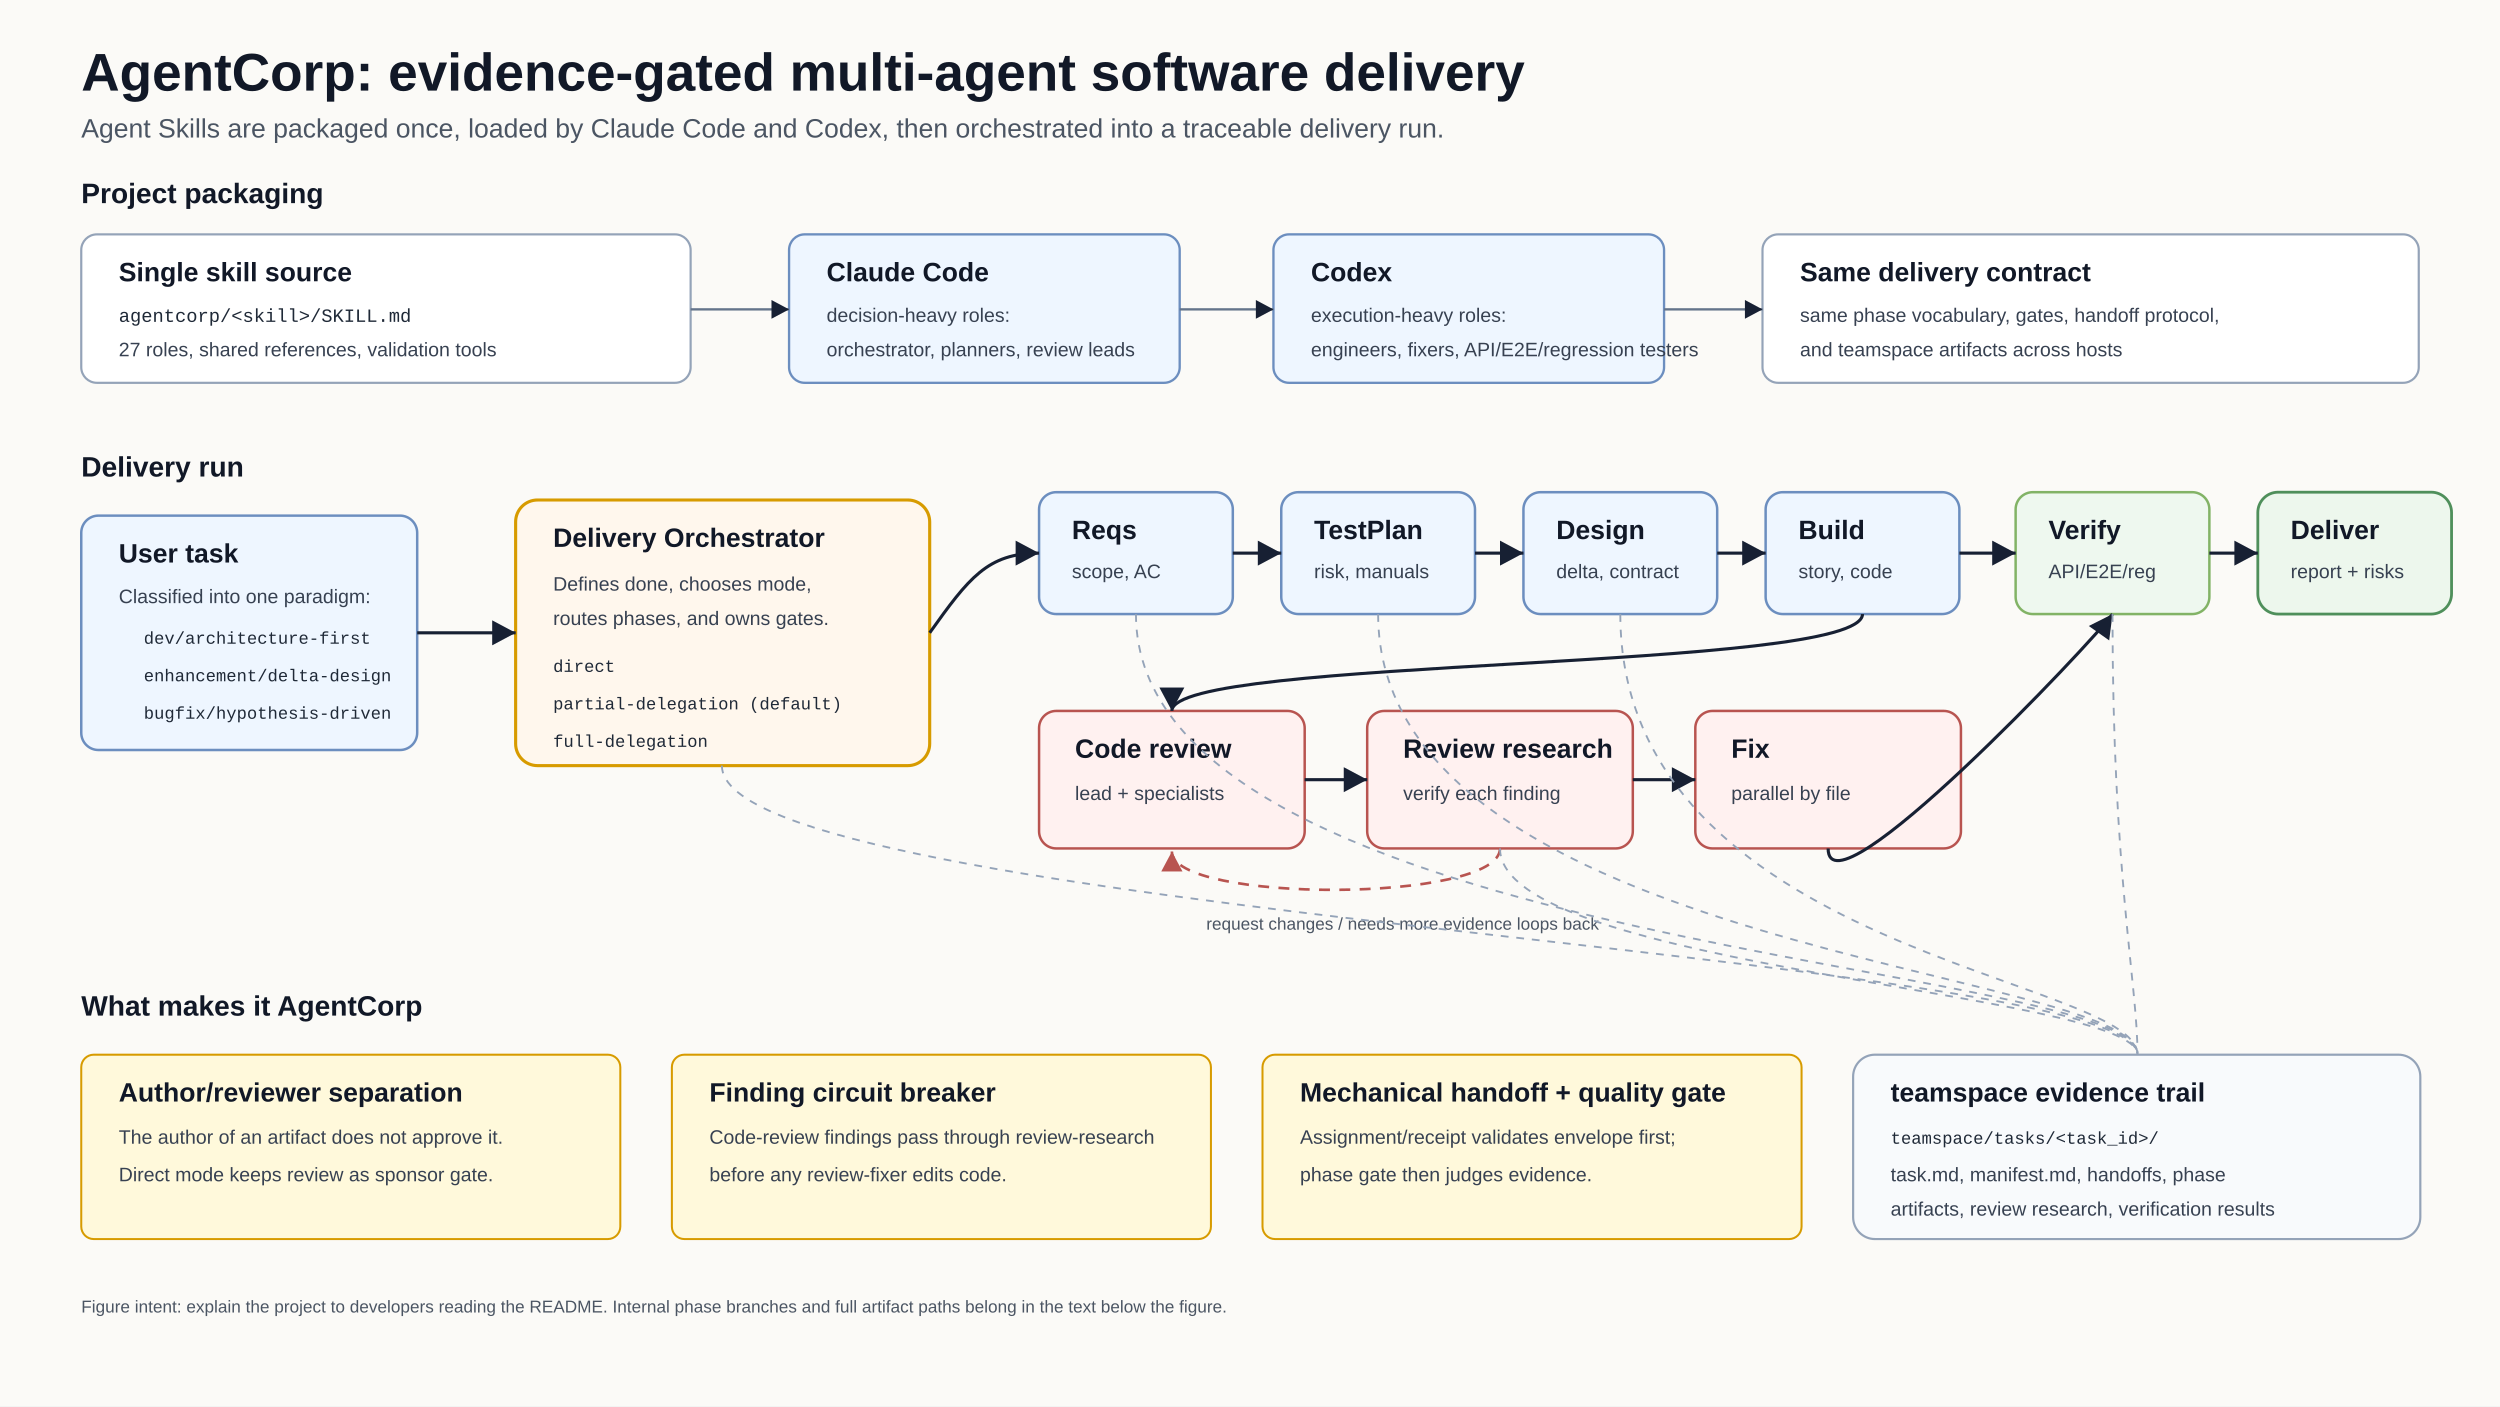
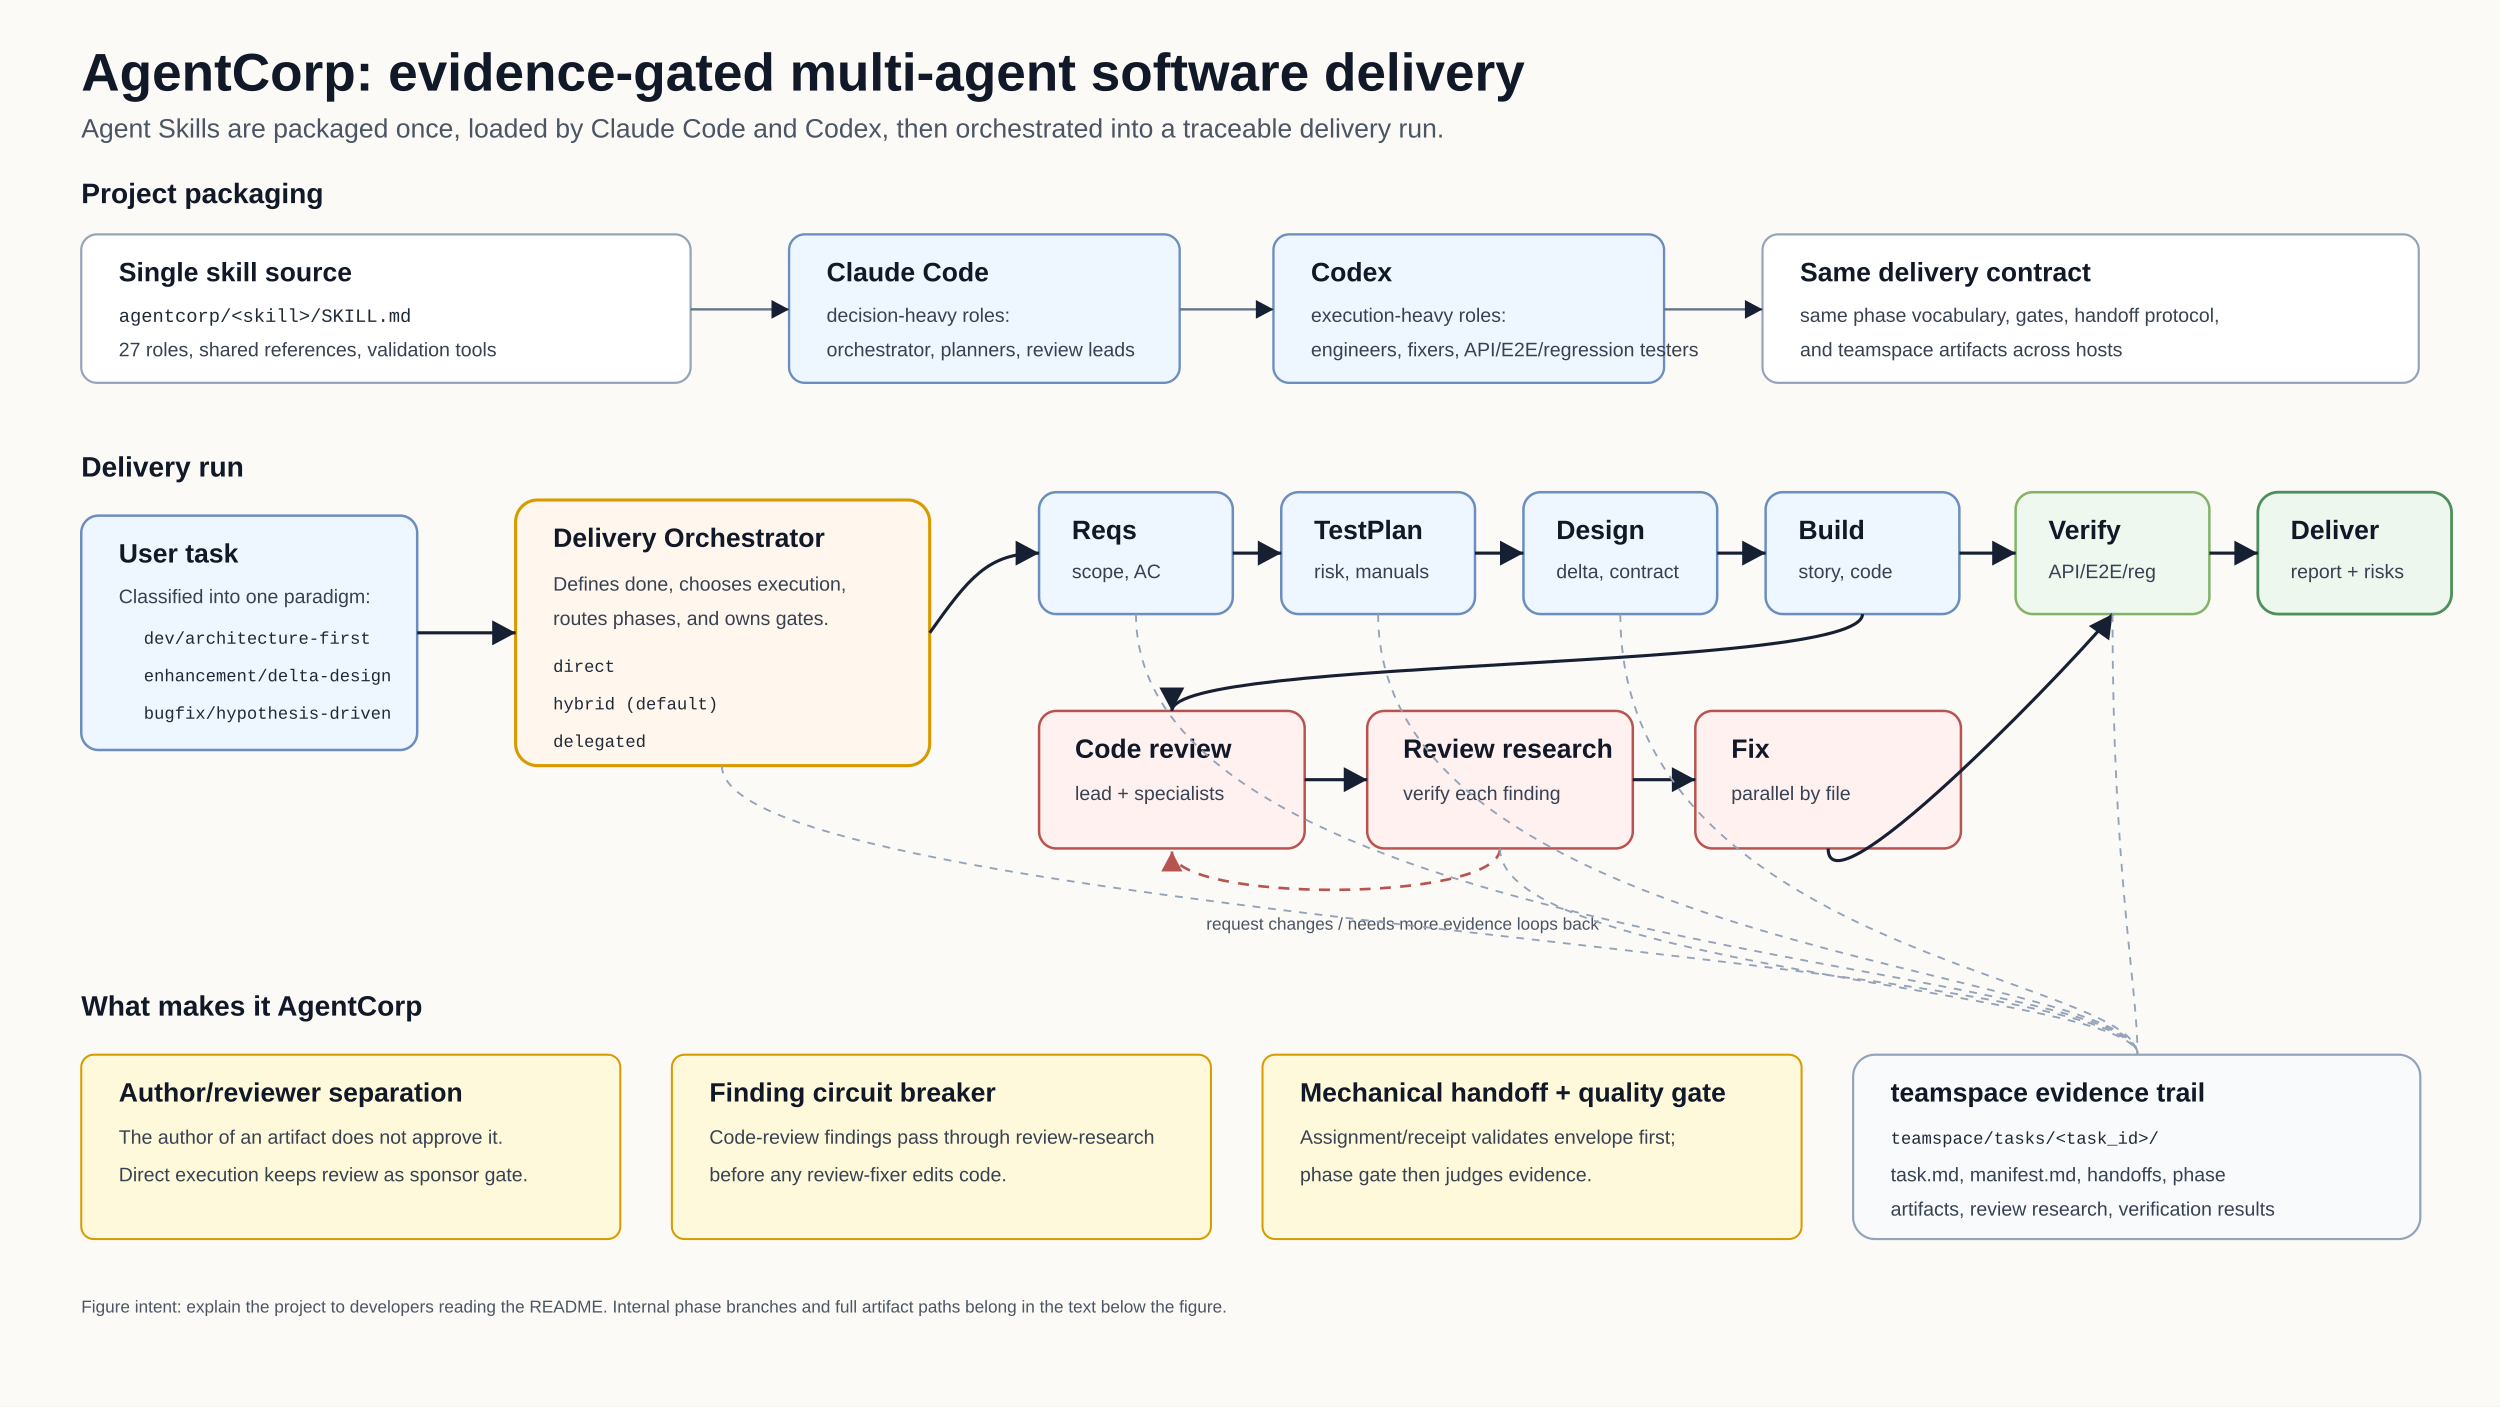
<svg xmlns="http://www.w3.org/2000/svg" width="1600" height="900" viewBox="0 0 1600 900" role="img" aria-labelledby="title desc">
  <defs>
    <marker id="arrow" markerWidth="10" markerHeight="10" refX="8.5" refY="5" orient="auto">
      <path d="M1,1 L8.5,5 L1,9 Z" fill="#172033" />
    </marker>
    <marker id="arrow-red" markerWidth="10" markerHeight="10" refX="8.5" refY="5" orient="auto">
      <path d="M1,1 L8.5,5 L1,9 Z" fill="#b85450" />
    </marker>
    <style>
      .bg { fill: #fbfaf7; }
      .title { font: 700 34px Arial, Helvetica, sans-serif; fill: #111827; }
      .subtitle { font: 400 17px Arial, Helvetica, sans-serif; fill: #4b5563; }
      .section { font: 700 18px Arial, Helvetica, sans-serif; fill: #111827; }
      .box-title { font: 700 17px Arial, Helvetica, sans-serif; fill: #111827; }
      .text { font: 400 14px Arial, Helvetica, sans-serif; fill: #273244; }
      .small { font: 400 12.5px Arial, Helvetica, sans-serif; fill: #374151; }
      .tiny { font: 400 11px Arial, Helvetica, sans-serif; fill: #4b5563; }
      .mono { font: 400 12px "SFMono-Regular", Consolas, "Liberation Mono", monospace; fill: #1f2937; }
      .mono-small { font: 400 11px "SFMono-Regular", Consolas, "Liberation Mono", monospace; fill: #1f2937; }
      .source { fill: #ffffff; stroke: #94a3b8; stroke-width: 1.4; rx: 10; }
      .host { fill: #eef6ff; stroke: #6c8ebf; stroke-width: 1.5; rx: 10; }
      .orch { fill: #fff7ed; stroke: #d79b00; stroke-width: 2; rx: 14; }
      .work { fill: #eef6ff; stroke: #6c8ebf; stroke-width: 1.6; rx: 11; }
      .review { fill: #fff1f0; stroke: #b85450; stroke-width: 1.6; rx: 11; }
      .verify { fill: #eef8ef; stroke: #82b366; stroke-width: 1.6; rx: 11; }
      .ledger { fill: #f8fafc; stroke: #94a3b8; stroke-width: 1.4; rx: 14; }
      .gate { fill: #fff9db; stroke: #d79b00; stroke-width: 1.3; rx: 8; }
      .out { fill: #edf7ed; stroke: #4f8f5b; stroke-width: 1.8; rx: 13; }
      .line { stroke: #172033; stroke-width: 2; fill: none; marker-end: url(#arrow); }
      .thin { stroke: #64748b; stroke-width: 1.5; fill: none; marker-end: url(#arrow); }
      .dash { stroke: #b85450; stroke-width: 1.7; fill: none; stroke-dasharray: 7 6; marker-end: url(#arrow-red); }
      .link { stroke: #94a3b8; stroke-width: 1.2; fill: none; stroke-dasharray: 5 5; }
    </style>
  </defs>
  <rect class="bg" width="1600" height="900" />
  <text class="title" x="52" y="58">AgentCorp: evidence-gated multi-agent software delivery</text>
  <text class="subtitle" x="52" y="88">Agent Skills are packaged once, loaded by Claude Code and Codex, then orchestrated into a traceable delivery run.</text>
  <text class="section" x="52" y="130">Project packaging</text>
  <rect class="source" x="52" y="150" width="390" height="95" />
  <text class="box-title" x="76" y="180">Single skill source</text>
  <text class="mono" x="76" y="206">agentcorp/&lt;skill&gt;/SKILL.md</text>
  <text class="small" x="76" y="228">27 roles, shared references, validation tools</text>
  <rect class="host" x="505" y="150" width="250" height="95" />
  <text class="box-title" x="529" y="180">Claude Code</text>
  <text class="small" x="529" y="206">decision-heavy roles:</text>
  <text class="small" x="529" y="228">orchestrator, planners, review leads</text>
  <rect class="host" x="815" y="150" width="250" height="95" />
  <text class="box-title" x="839" y="180">Codex</text>
  <text class="small" x="839" y="206">execution-heavy roles:</text>
  <text class="small" x="839" y="228">engineers, fixers, API/E2E/regression testers</text>
  <rect class="source" x="1128" y="150" width="420" height="95" />
  <text class="box-title" x="1152" y="180">Same delivery contract</text>
  <text class="small" x="1152" y="206">same phase vocabulary, gates, handoff protocol,</text>
  <text class="small" x="1152" y="228">and teamspace artifacts across hosts</text>
  <path class="thin" d="M442 198 H505" />
  <path class="thin" d="M755 198 H815" />
  <path class="thin" d="M1065 198 H1128" />
  <text class="section" x="52" y="305">Delivery run</text>
  <rect class="work" x="52" y="330" width="215" height="150" />
  <text class="box-title" x="76" y="360">User task</text>
  <text class="small" x="76" y="386">Classified into one paradigm:</text>
  <text class="mono-small" x="92" y="412">dev/architecture-first</text>
  <text class="mono-small" x="92" y="436">enhancement/delta-design</text>
  <text class="mono-small" x="92" y="460">bugfix/hypothesis-driven</text>
  <rect class="orch" x="330" y="320" width="265" height="170" />
  <text class="box-title" x="354" y="350">Delivery Orchestrator</text>
-   <text class="small" x="354" y="378">Defines done, chooses mode,</text>
+   <text class="small" x="354" y="378">Defines done, chooses execution,</text>
  <text class="small" x="354" y="400">routes phases, and owns gates.</text>
  <text class="mono-small" x="354" y="430">direct</text>
-   <text class="mono-small" x="354" y="454">partial-delegation (default)</text>
-   <text class="mono-small" x="354" y="478">full-delegation</text>
+   <text class="mono-small" x="354" y="454">hybrid (default)</text>
+   <text class="mono-small" x="354" y="478">delegated</text>
  <path class="line" d="M267 405 H330" />
  <rect class="work" x="665" y="315" width="124" height="78" />
  <text class="box-title" x="686" y="345">Reqs</text>
  <text class="small" x="686" y="370">scope, AC</text>
  <rect class="work" x="820" y="315" width="124" height="78" />
  <text class="box-title" x="841" y="345">TestPlan</text>
  <text class="small" x="841" y="370">risk, manuals</text>
  <rect class="work" x="975" y="315" width="124" height="78" />
  <text class="box-title" x="996" y="345">Design</text>
  <text class="small" x="996" y="370">delta, contract</text>
  <rect class="work" x="1130" y="315" width="124" height="78" />
  <text class="box-title" x="1151" y="345">Build</text>
  <text class="small" x="1151" y="370">story, code</text>
  <rect class="review" x="665" y="455" width="170" height="88" />
  <text class="box-title" x="688" y="485">Code review</text>
  <text class="small" x="688" y="512">lead + specialists</text>
  <rect class="review" x="875" y="455" width="170" height="88" />
  <text class="box-title" x="898" y="485">Review research</text>
  <text class="small" x="898" y="512">verify each finding</text>
  <rect class="review" x="1085" y="455" width="170" height="88" />
  <text class="box-title" x="1108" y="485">Fix</text>
  <text class="small" x="1108" y="512">parallel by file</text>
  <rect class="verify" x="1290" y="315" width="124" height="78" />
  <text class="box-title" x="1311" y="345">Verify</text>
  <text class="small" x="1311" y="370">API/E2E/reg</text>
  <rect class="out" x="1445" y="315" width="124" height="78" />
  <text class="box-title" x="1466" y="345">Deliver</text>
  <text class="small" x="1466" y="370">report + risks</text>
  <path class="line" d="M595 405 C620 370, 632 354, 665 354" />
  <path class="line" d="M789 354 H820" />
  <path class="line" d="M944 354 H975" />
  <path class="line" d="M1099 354 H1130" />
  <path class="line" d="M1254 354 H1290" />
  <path class="line" d="M1414 354 H1445" />
  <path class="line" d="M1192 393 C1192 430, 750 420, 750 455" />
  <path class="line" d="M835 499 H875" />
  <path class="line" d="M1045 499 H1085" />
  <path class="line" d="M1170 543 C1170 590, 1340 410, 1352 393" />
  <path class="dash" d="M960 543 C960 578, 750 578, 750 545" />
  <text class="tiny" x="772" y="595" fill="#b85450">request changes / needs more evidence loops back</text>
  <text class="section" x="52" y="650">What makes it AgentCorp</text>
  <rect class="gate" x="52" y="675" width="345" height="118" />
  <text class="box-title" x="76" y="705">Author/reviewer separation</text>
  <text class="small" x="76" y="732">The author of an artifact does not approve it.</text>
-   <text class="small" x="76" y="756">Direct mode keeps review as sponsor gate.</text>
+   <text class="small" x="76" y="756">Direct execution keeps review as sponsor gate.</text>
  <rect class="gate" x="430" y="675" width="345" height="118" />
  <text class="box-title" x="454" y="705">Finding circuit breaker</text>
  <text class="small" x="454" y="732">Code-review findings pass through review-research</text>
  <text class="small" x="454" y="756">before any review-fixer edits code.</text>
  <rect class="gate" x="808" y="675" width="345" height="118" />
  <text class="box-title" x="832" y="705">Mechanical handoff + quality gate</text>
  <text class="small" x="832" y="732">Assignment/receipt validates envelope first;</text>
  <text class="small" x="832" y="756">phase gate then judges evidence.</text>
  <rect class="ledger" x="1186" y="675" width="363" height="118" />
  <text class="box-title" x="1210" y="705">teamspace evidence trail</text>
  <text class="mono-small" x="1210" y="732">teamspace/tasks/&lt;task_id&gt;/</text>
  <text class="small" x="1210" y="756">task.md, manifest.md, handoffs, phase</text>
  <text class="small" x="1210" y="778">artifacts, review research, verification results</text>
  <path class="link" d="M462 490 C462 585, 1368 610, 1368 675" />
  <path class="link" d="M727 393 C727 610, 1368 615, 1368 675" />
  <path class="link" d="M882 393 C882 610, 1368 620, 1368 675" />
  <path class="link" d="M1037 393 C1037 610, 1368 625, 1368 675" />
  <path class="link" d="M960 543 C960 620, 1368 635, 1368 675" />
  <path class="link" d="M1352 393 C1352 560, 1368 630, 1368 675" />
  <text class="tiny" x="52" y="840">Figure intent: explain the project to developers reading the README. Internal phase branches and full artifact paths belong in the text below the figure.</text>
</svg>
